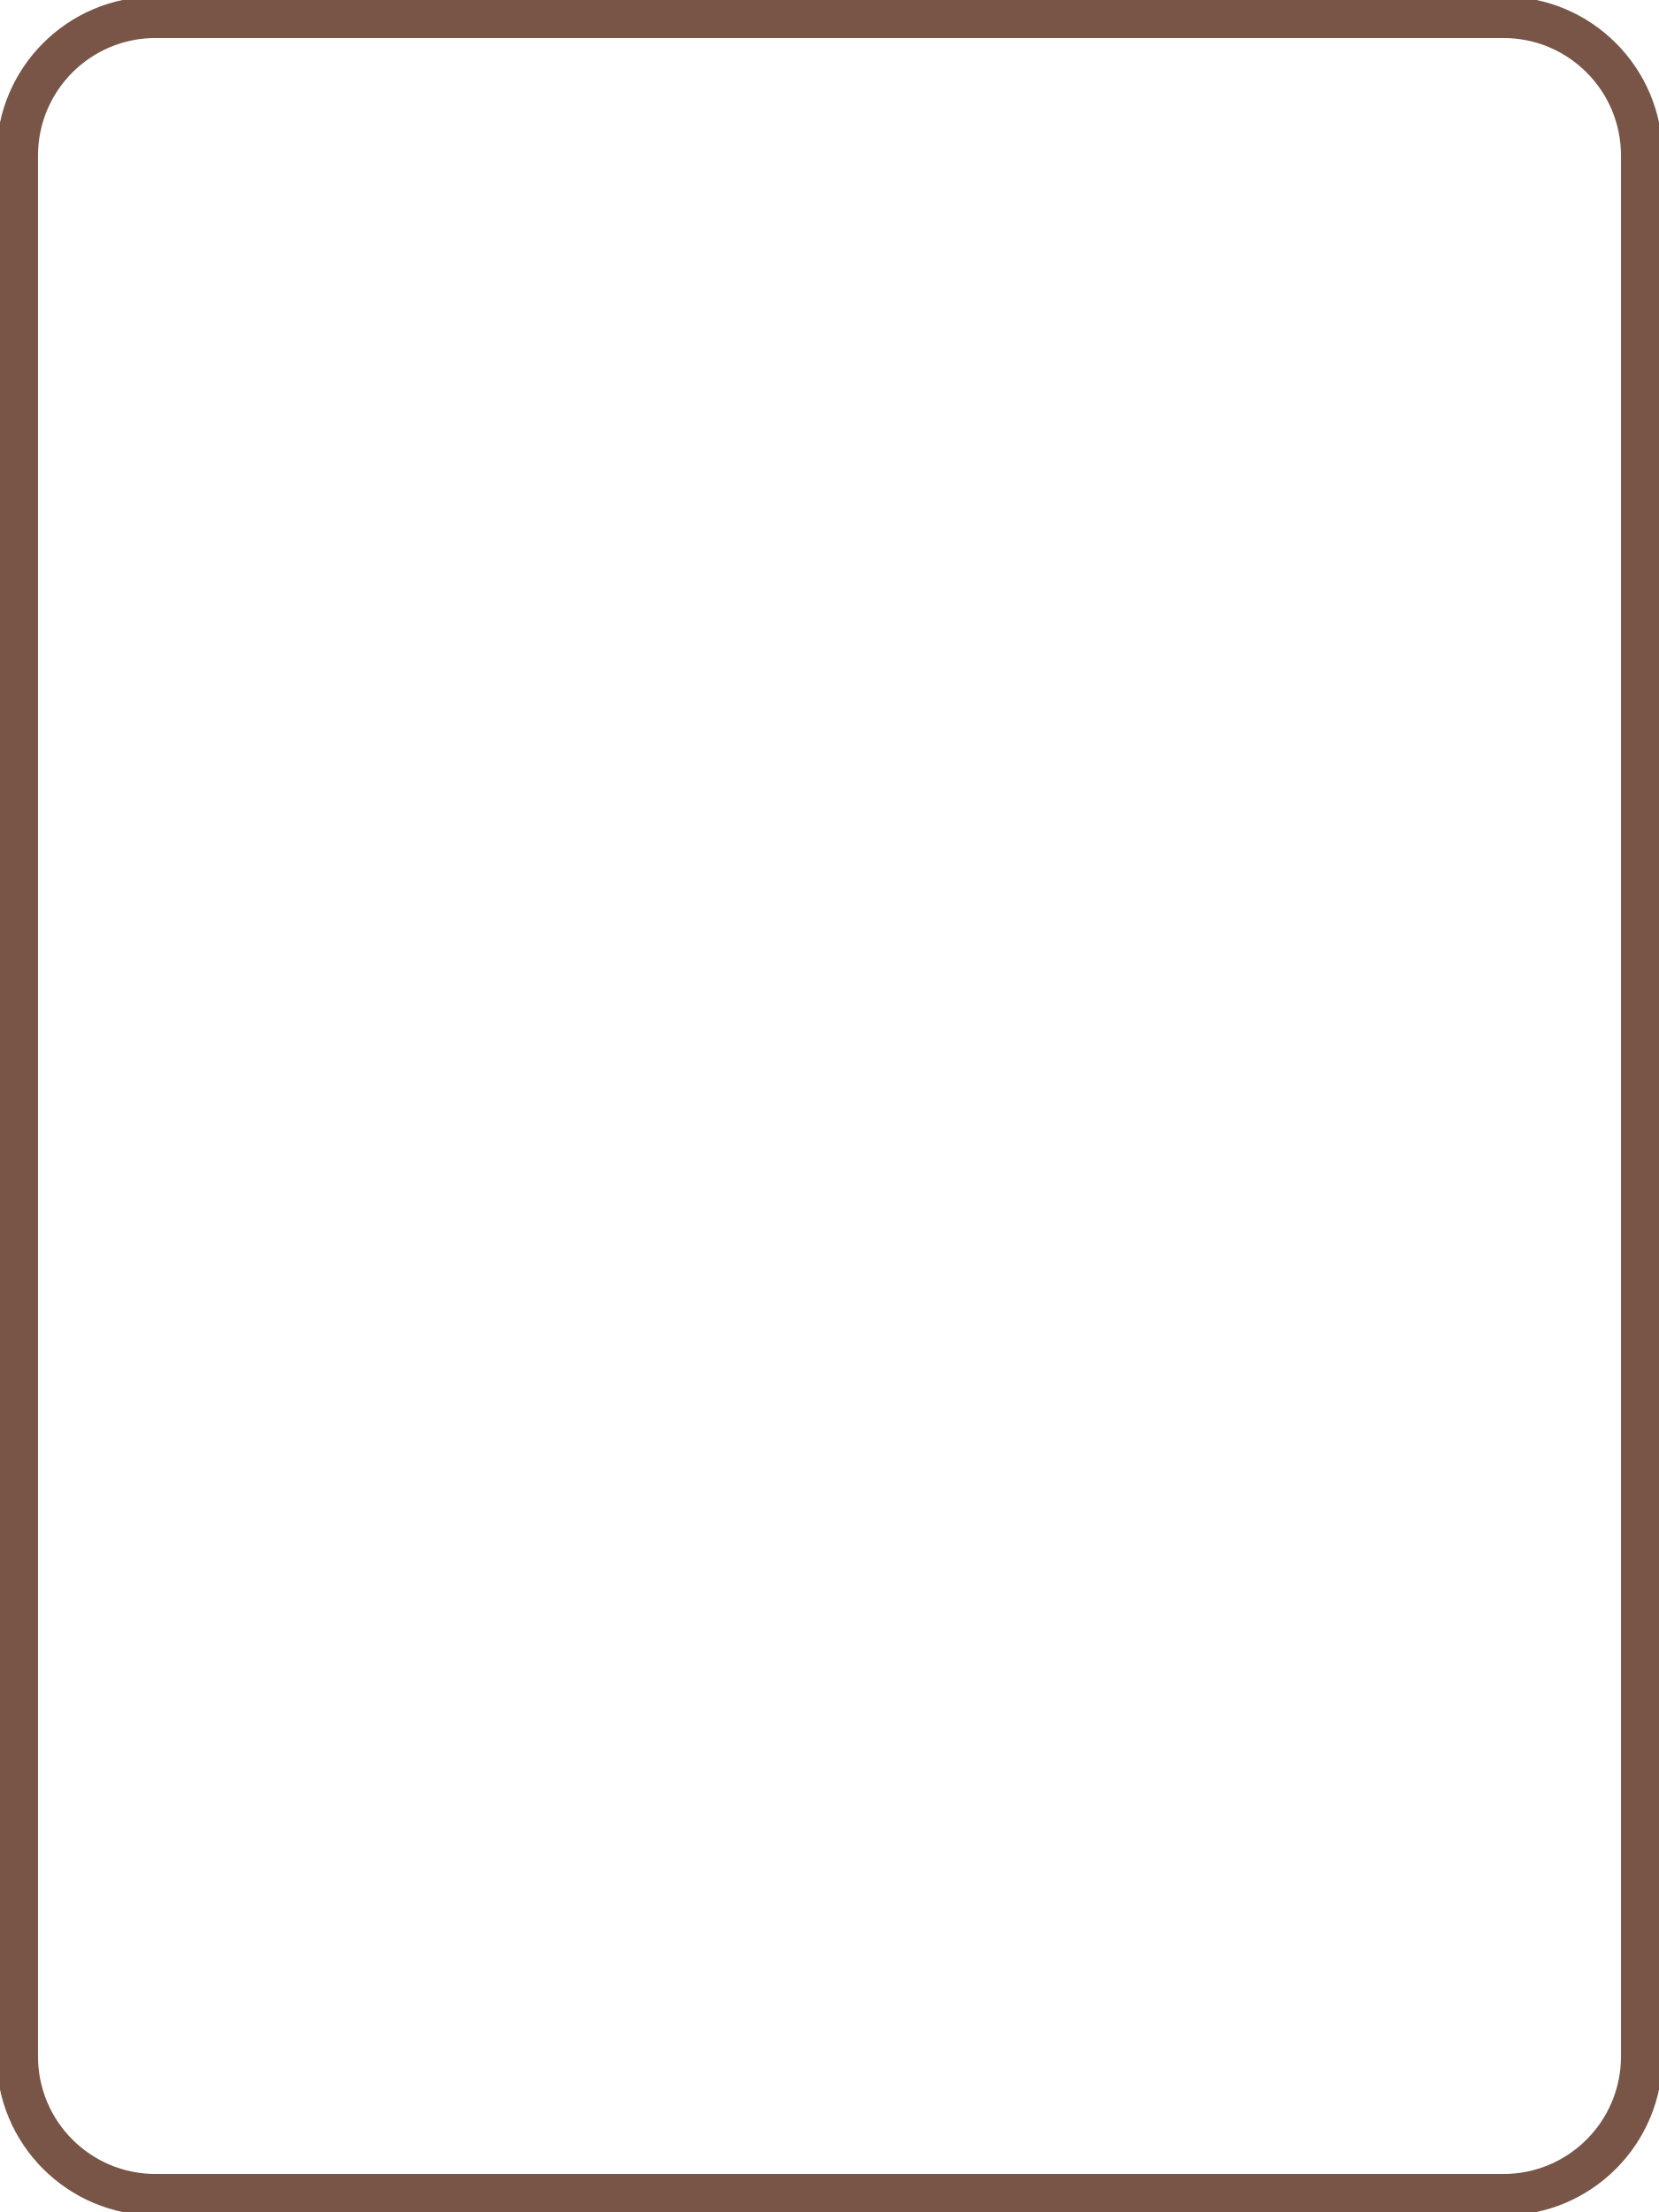
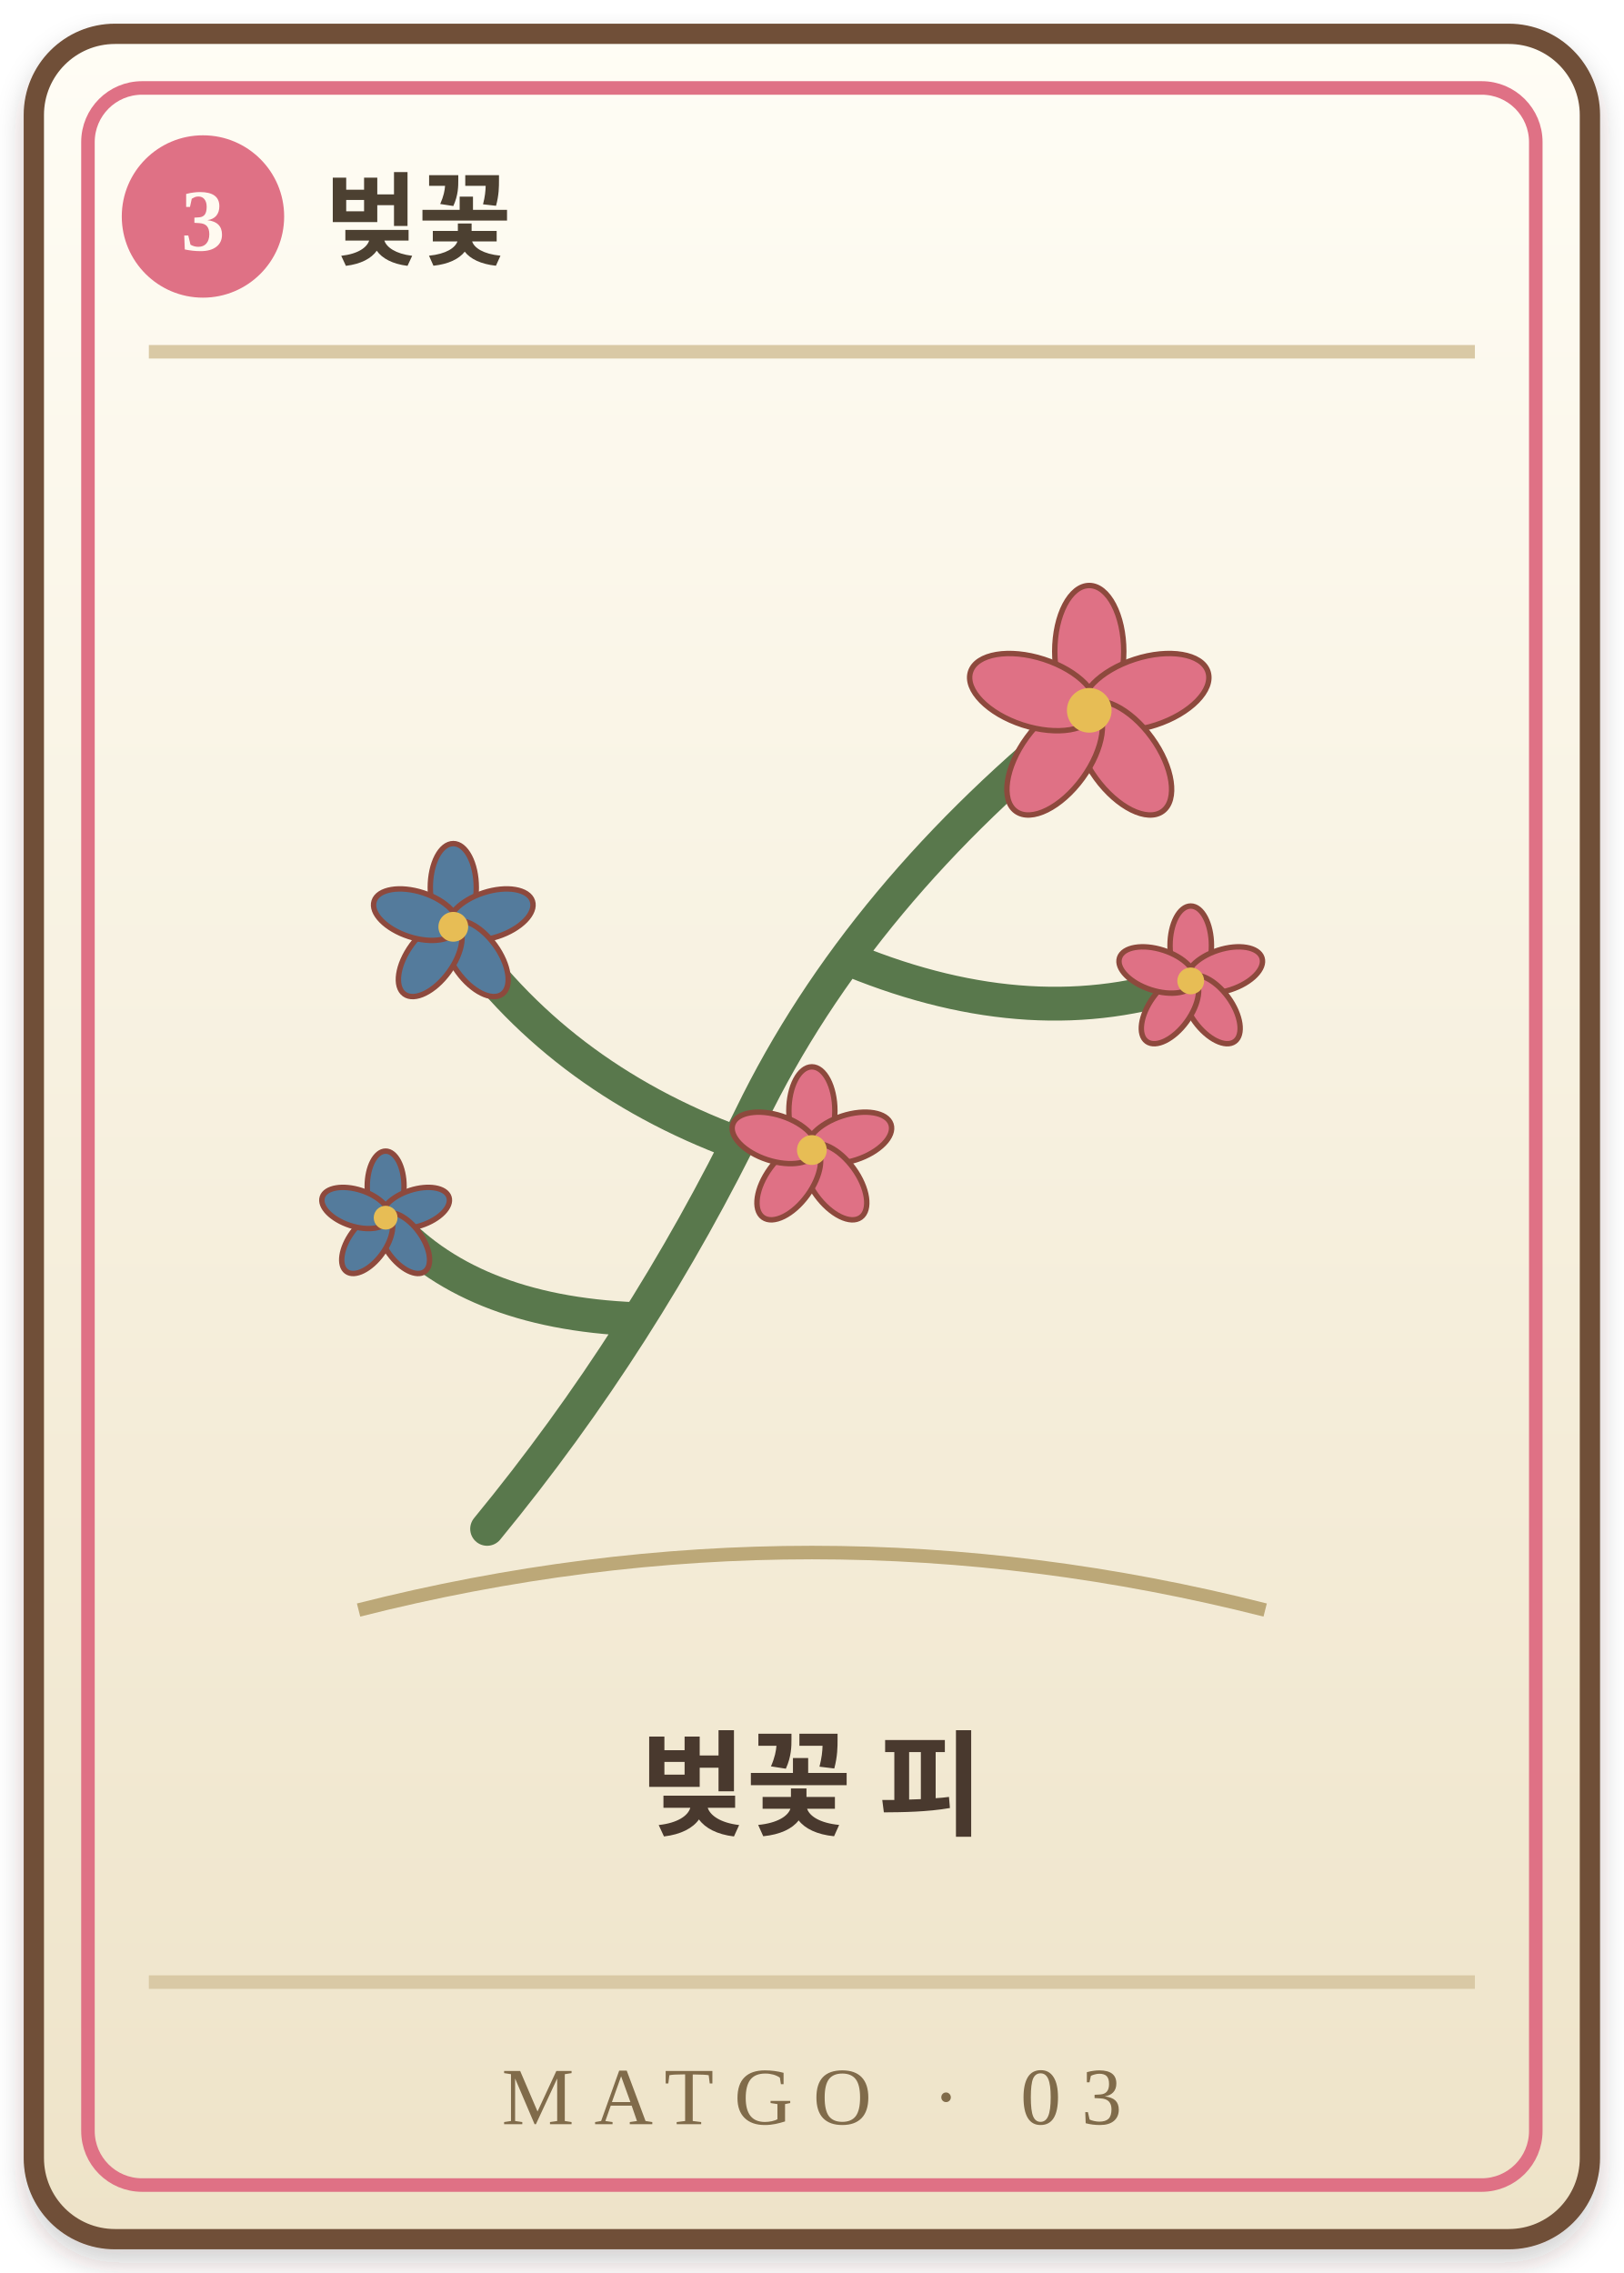
- <svg xmlns="http://www.w3.org/2000/svg" viewBox="0 0 48 64">
+ <svg xmlns="http://www.w3.org/2000/svg" viewBox="0 0 240 336" role="img" aria-labelledby="title-m03-pi-1">
  <defs>
-     <filter id="m03-pi-1-noise">
-       <feTurbulence type="fractalNoise" baseFrequency="0.5" numOctaves="2" />
-       <feDiffuseLighting in="Card" lightingColor="#ffffff">
-         <feRadialGradient fx="50%" fy="50%" r="60%">
-           <stop offset=".05" stop-color="#ffffff" />
-           <stop offset=".15" stop-color="#aaaaaa" />
-           <stop offset=".80" stop-color="#000000" />
-         </feRadialGradient>
-       </feDiffuseLighting>
+     <linearGradient id="paper-m03-pi-1" x2="0" y2="1">
+       <stop stop-color="#fffdf5" />
+       <stop offset="1" stop-color="#eee3c8" />
+     </linearGradient>
+     <filter id="shadow-m03-pi-1" x="-10%" y="-10%" width="120%" height="120%">
+       <feDropShadow dx="0" dy="2" stdDeviation="2" flood-color="#332b20" flood-opacity=".22" />
    </filter>
  </defs>
-   <rect x="0.5" y="0.5" width="47" height="63" fill="hsl(10932315354426770000, 45%, 1062863992791491300%)" stroke="#795548" stroke-width="1.2" rx="4" />
+   <rect x="5" y="5" width="230" height="326" rx="12" fill="url(#paper-m03-pi-1)" stroke="#6f5038" stroke-width="3" filter="url(#shadow-m03-pi-1)" />
+   <rect x="13" y="13" width="214" height="310" rx="8" fill="none" stroke="#df7185" stroke-width="2" />
+   <path d="M22 52 H218" stroke="#d9c9a5" stroke-width="2" />
+   <circle cx="30" cy="32" r="12" fill="#df7185" />
+   <text x="30" y="37" text-anchor="middle" font-size="13" font-weight="700" fill="#fffaf0">3</text>
+   <text x="48" y="38" font-size="15" font-weight="700" fill="#4c4031">벚꽃</text>
+   <g>
+     <g>
+       <path d="M72 226 Q95 198 111 165 Q127 132 161 105 M109 169 Q82 159 67 137 M126 142 Q153 153 176 145 M94 195 Q69 194 57 180" fill="none" stroke="#59784c" stroke-width="5" stroke-linecap="round" />
+       <g transform="translate(161 105)" fill="#df7185" stroke="#8d493d" stroke-width=".8">
+         <ellipse cy="-8.7" rx="5.1" ry="9.75" />
+         <ellipse cy="-8.7" rx="5.1" ry="9.75" transform="rotate(72)" />
+         <ellipse cy="-8.7" rx="5.1" ry="9.75" transform="rotate(144)" />
+         <ellipse cy="-8.7" rx="5.1" ry="9.75" transform="rotate(216)" />
+         <ellipse cy="-8.7" rx="5.1" ry="9.75" transform="rotate(288)" />
+         <circle r="3.3" fill="#e7bd55" stroke="none" />
+       </g>
+       <g transform="translate(67 137)" fill="#547b9c" stroke="#8d493d" stroke-width=".8">
+         <ellipse cy="-5.8" rx="3.4" ry="6.5" />
+         <ellipse cy="-5.8" rx="3.4" ry="6.5" transform="rotate(72)" />
+         <ellipse cy="-5.8" rx="3.4" ry="6.5" transform="rotate(144)" />
+         <ellipse cy="-5.8" rx="3.4" ry="6.5" transform="rotate(216)" />
+         <ellipse cy="-5.8" rx="3.4" ry="6.5" transform="rotate(288)" />
+         <circle r="2.2" fill="#e7bd55" stroke="none" />
+       </g>
+       <g transform="translate(176 145)" fill="#df7185" stroke="#8d493d" stroke-width=".8">
+         <ellipse cy="-5.22" rx="3.06" ry="5.85" />
+         <ellipse cy="-5.22" rx="3.06" ry="5.85" transform="rotate(72)" />
+         <ellipse cy="-5.22" rx="3.06" ry="5.85" transform="rotate(144)" />
+         <ellipse cy="-5.22" rx="3.06" ry="5.85" transform="rotate(216)" />
+         <ellipse cy="-5.22" rx="3.06" ry="5.85" transform="rotate(288)" />
+         <circle r="1.98" fill="#e7bd55" stroke="none" />
+       </g>
+       <g transform="translate(57 180)" fill="#547b9c" stroke="#8d493d" stroke-width=".8">
+         <ellipse cy="-4.64" rx="2.72" ry="5.2" />
+         <ellipse cy="-4.64" rx="2.72" ry="5.2" transform="rotate(72)" />
+         <ellipse cy="-4.64" rx="2.72" ry="5.2" transform="rotate(144)" />
+         <ellipse cy="-4.64" rx="2.72" ry="5.2" transform="rotate(216)" />
+         <ellipse cy="-4.64" rx="2.72" ry="5.2" transform="rotate(288)" />
+         <circle r="1.76" fill="#e7bd55" stroke="none" />
+       </g>
+       <g transform="translate(120 170)" fill="#df7185" stroke="#8d493d" stroke-width=".8">
+         <ellipse cy="-5.8" rx="3.4" ry="6.5" />
+         <ellipse cy="-5.8" rx="3.4" ry="6.5" transform="rotate(72)" />
+         <ellipse cy="-5.8" rx="3.4" ry="6.5" transform="rotate(144)" />
+         <ellipse cy="-5.8" rx="3.4" ry="6.5" transform="rotate(216)" />
+         <ellipse cy="-5.8" rx="3.4" ry="6.5" transform="rotate(288)" />
+         <circle r="2.2" fill="#e7bd55" stroke="none" />
+       </g>
+       <path d="M53 238 Q120 221 187 238" fill="none" stroke="#bca878" stroke-width="2" />
+       <text x="120" y="270" text-anchor="middle" font-size="17" font-weight="700" fill="#49392e">벚꽃 피</text>
+     </g>
+   </g>
+   <path d="M22 293 H218" stroke="#d9c9a5" stroke-width="2" />
+   <text x="120" y="314" text-anchor="middle" font-size="12" letter-spacing="3" fill="#806b4a">MATGO · 03</text>
</svg>
